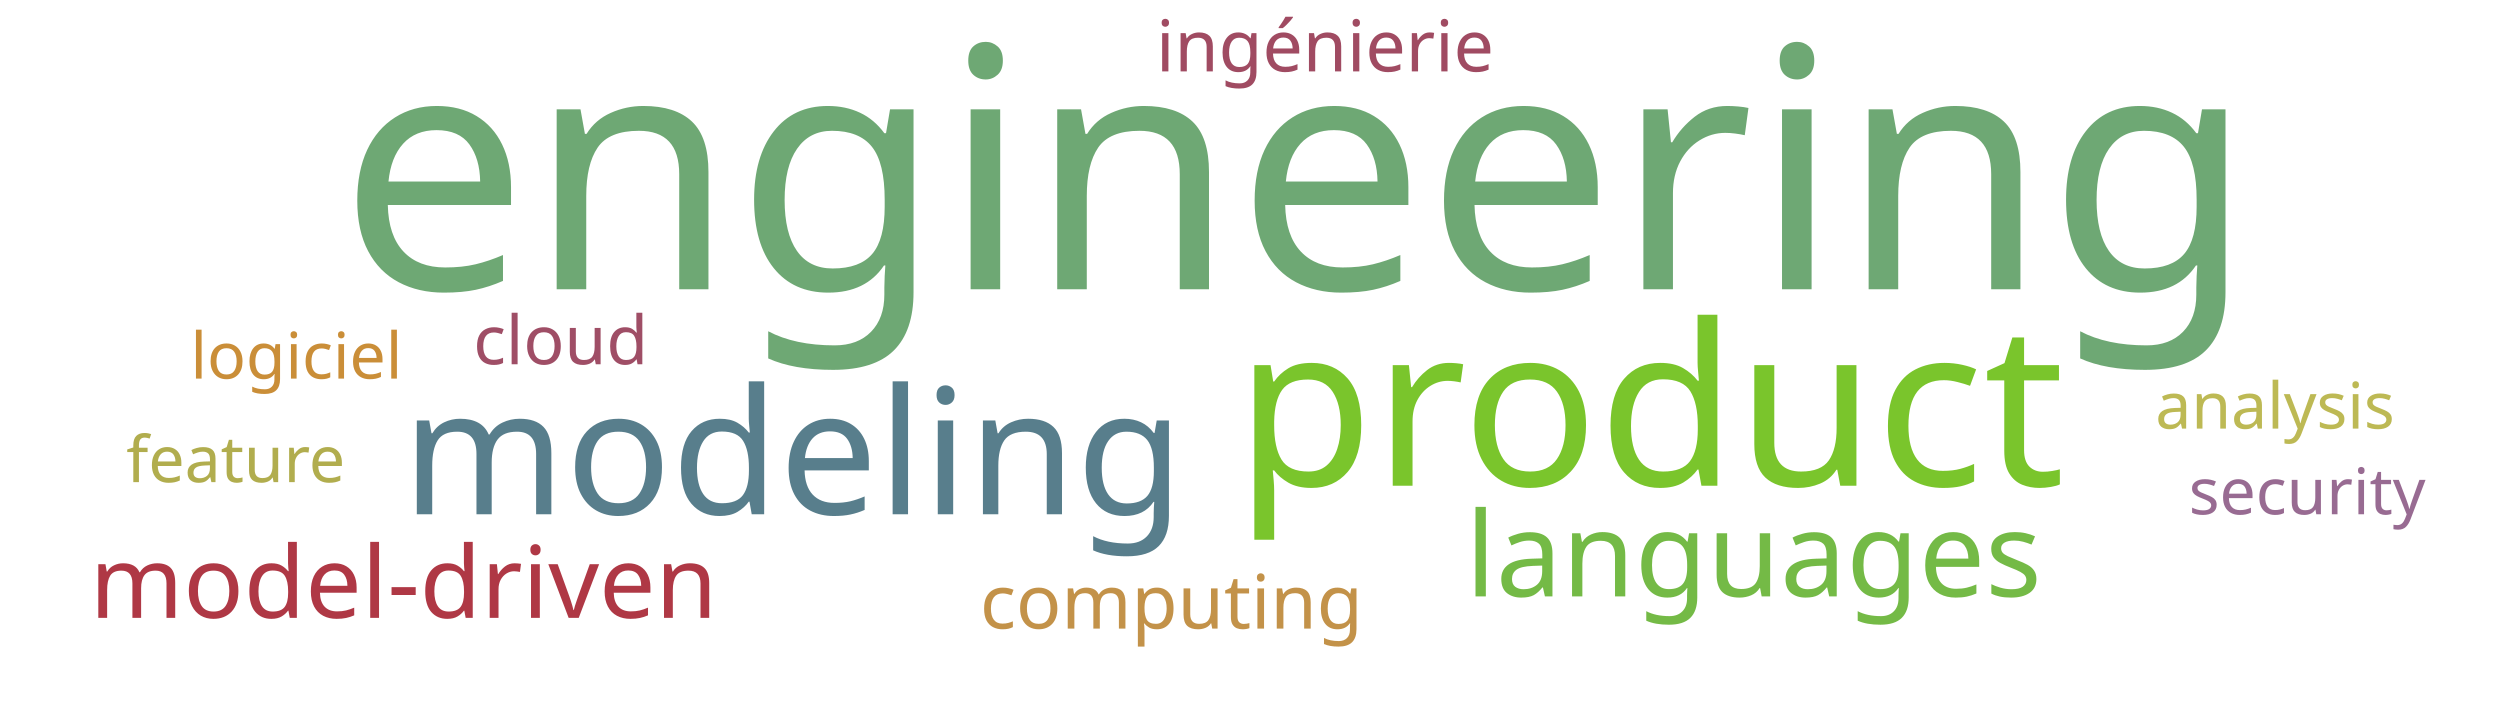
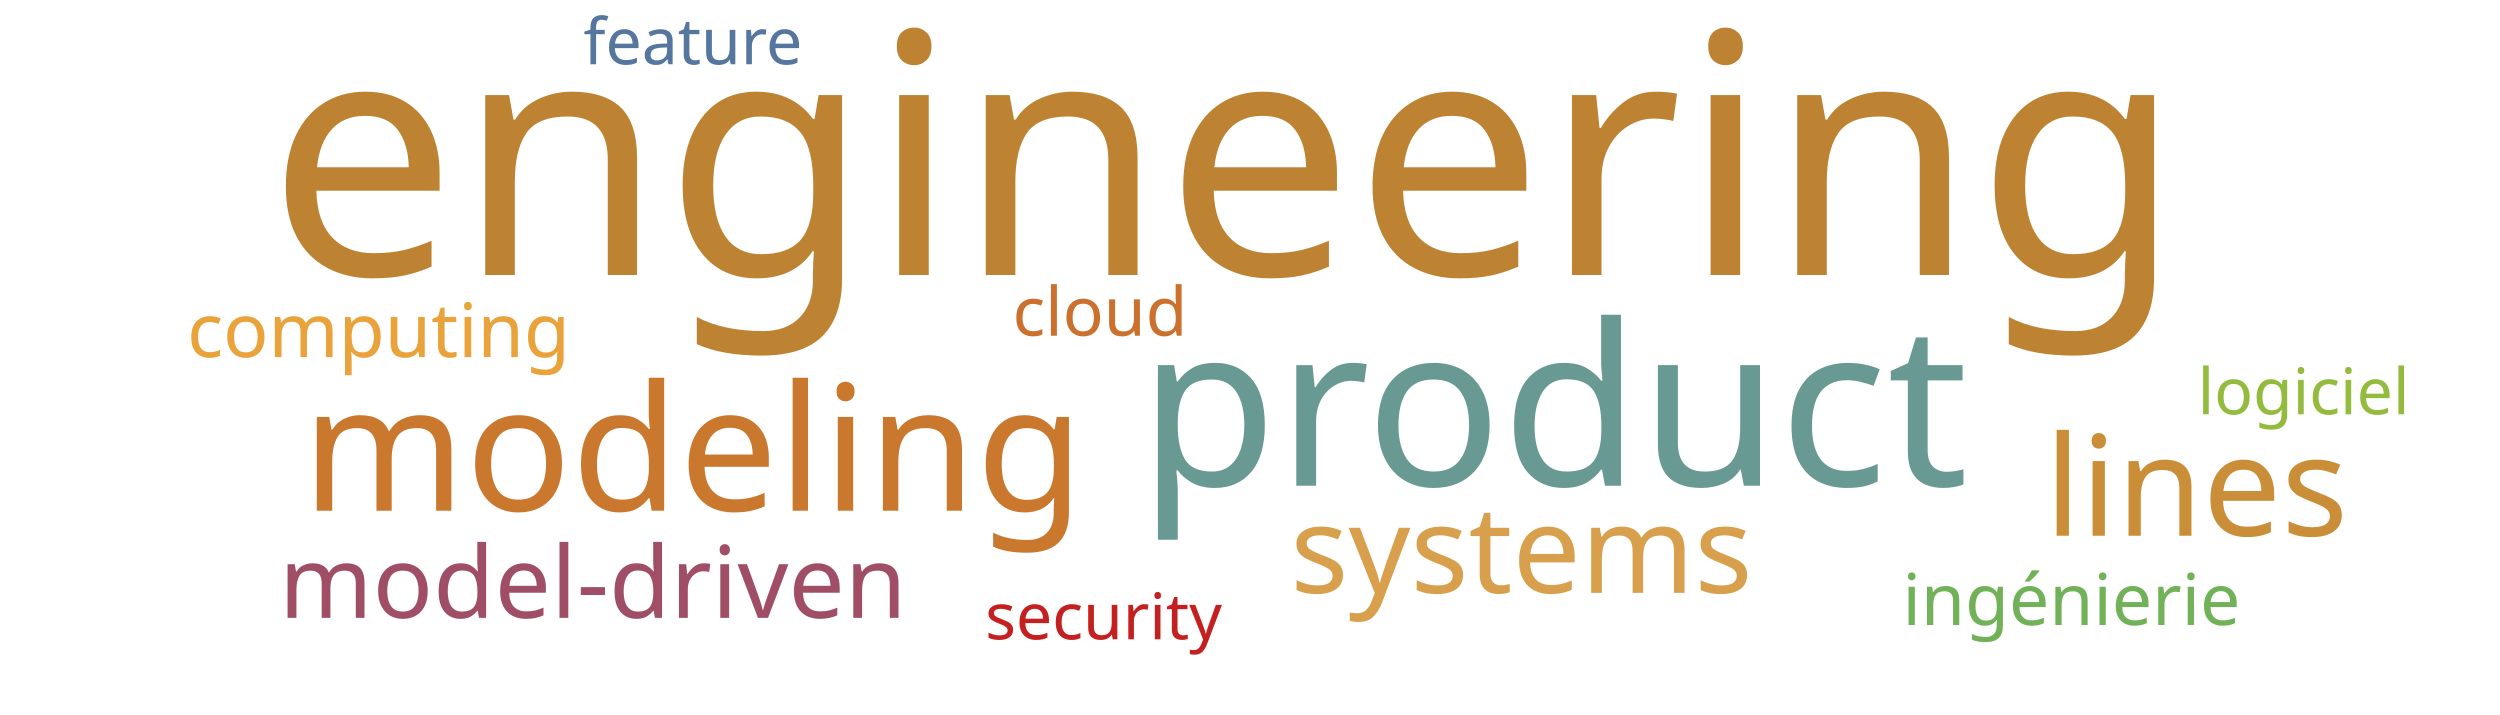
<svg xmlns="http://www.w3.org/2000/svg" width="700" height="200">
  <g transform="translate(350, 100)">
-     <text text-anchor="middle" style="font-family: Impact; font-size: 94px; fill: #6ea874" transform="translate(13,-19)rotate(0)">engineering</text>
-     <text text-anchor="middle" style="font-family: Impact; font-size: 63px; fill: #7ac52c" transform="translate(112,36)rotate(0)">product</text>
-     <text text-anchor="middle" style="font-family: Impact; font-size: 49px; fill: #587e8c" transform="translate(-128,44)rotate(0)">modeling</text>
-     <text text-anchor="middle" style="font-family: Impact; font-size: 33px; fill: #74ba46" transform="translate(141,67)rotate(0)">languages</text>
-     <text text-anchor="middle" style="font-family: Impact; font-size: 28px; fill: #af3845" transform="translate(-237,73)rotate(0)">model-driven</text>
-     <text text-anchor="middle" style="font-family: Impact; font-size: 21px; fill: #c39249" transform="translate(-22,76)rotate(0)">computing</text>
-     <text text-anchor="middle" style="font-family: Impact; font-size: 20px; fill: #a04b62" transform="translate(21,-80)rotate(0)">ingénierie</text>
-     <text text-anchor="middle" style="font-family: Impact; font-size: 19px; fill: #9f4e66" transform="translate(-193,2)rotate(0)">cloud</text>
-     <text text-anchor="middle" style="font-family: Impact; font-size: 18px; fill: #ca8e38" transform="translate(-267,6)rotate(0)">logiciel</text>
-     <text text-anchor="middle" style="font-family: Impact; font-size: 18px; fill: #b1ad4e" transform="translate(-284,35)rotate(0)">feature</text>
-     <text text-anchor="middle" style="font-family: Impact; font-size: 18px; fill: #bdb954" transform="translate(287,20)rotate(0)">analysis</text>
-     <text text-anchor="middle" style="font-family: Impact; font-size: 18px; fill: #986b92" transform="translate(296,44)rotate(0)">security</text>
+     <text text-anchor="middle" style="font-family: Impact; font-size: 94px; fill: #bd8332" transform="translate(-7,-23)rotate(0)">engineering</text>
+     <text text-anchor="middle" style="font-family: Impact; font-size: 63px; fill: #689993" transform="translate(85,36)rotate(0)">product</text>
+     <text text-anchor="middle" style="font-family: Impact; font-size: 49px; fill: #cb782f" transform="translate(-156,43)rotate(0)">modeling</text>
+     <text text-anchor="middle" style="font-family: Impact; font-size: 39px; fill: #ca8e38" transform="translate(265,50)rotate(0)">lines</text>
+     <text text-anchor="middle" style="font-family: Impact; font-size: 34px; fill: #d8a04c" transform="translate(76,66)rotate(0)">systems</text>
+     <text text-anchor="middle" style="font-family: Impact; font-size: 28px; fill: #9f4e66" transform="translate(-184,73)rotate(0)">model-driven</text>
+     <text text-anchor="middle" style="font-family: Impact; font-size: 21px; fill: #eaa23b" transform="translate(-244,0)rotate(0)">computing</text>
+     <text text-anchor="middle" style="font-family: Impact; font-size: 20px; fill: #71b258" transform="translate(230,75)rotate(0)">ingénierie</text>
+     <text text-anchor="middle" style="font-family: Impact; font-size: 19px; fill: #cb702d" transform="translate(-42,-6)rotate(0)">cloud</text>
+     <text text-anchor="middle" style="font-family: Impact; font-size: 18px; fill: #93bb3e" transform="translate(295,16)rotate(0)">logiciel</text>
+     <text text-anchor="middle" style="font-family: Impact; font-size: 18px; fill: #55769e" transform="translate(-156,-82)rotate(0)">feature</text>
+     <text text-anchor="middle" style="font-family: Impact; font-size: 18px; fill: #c42020" transform="translate(-41,79)rotate(0)">security</text>
  </g>
</svg>
